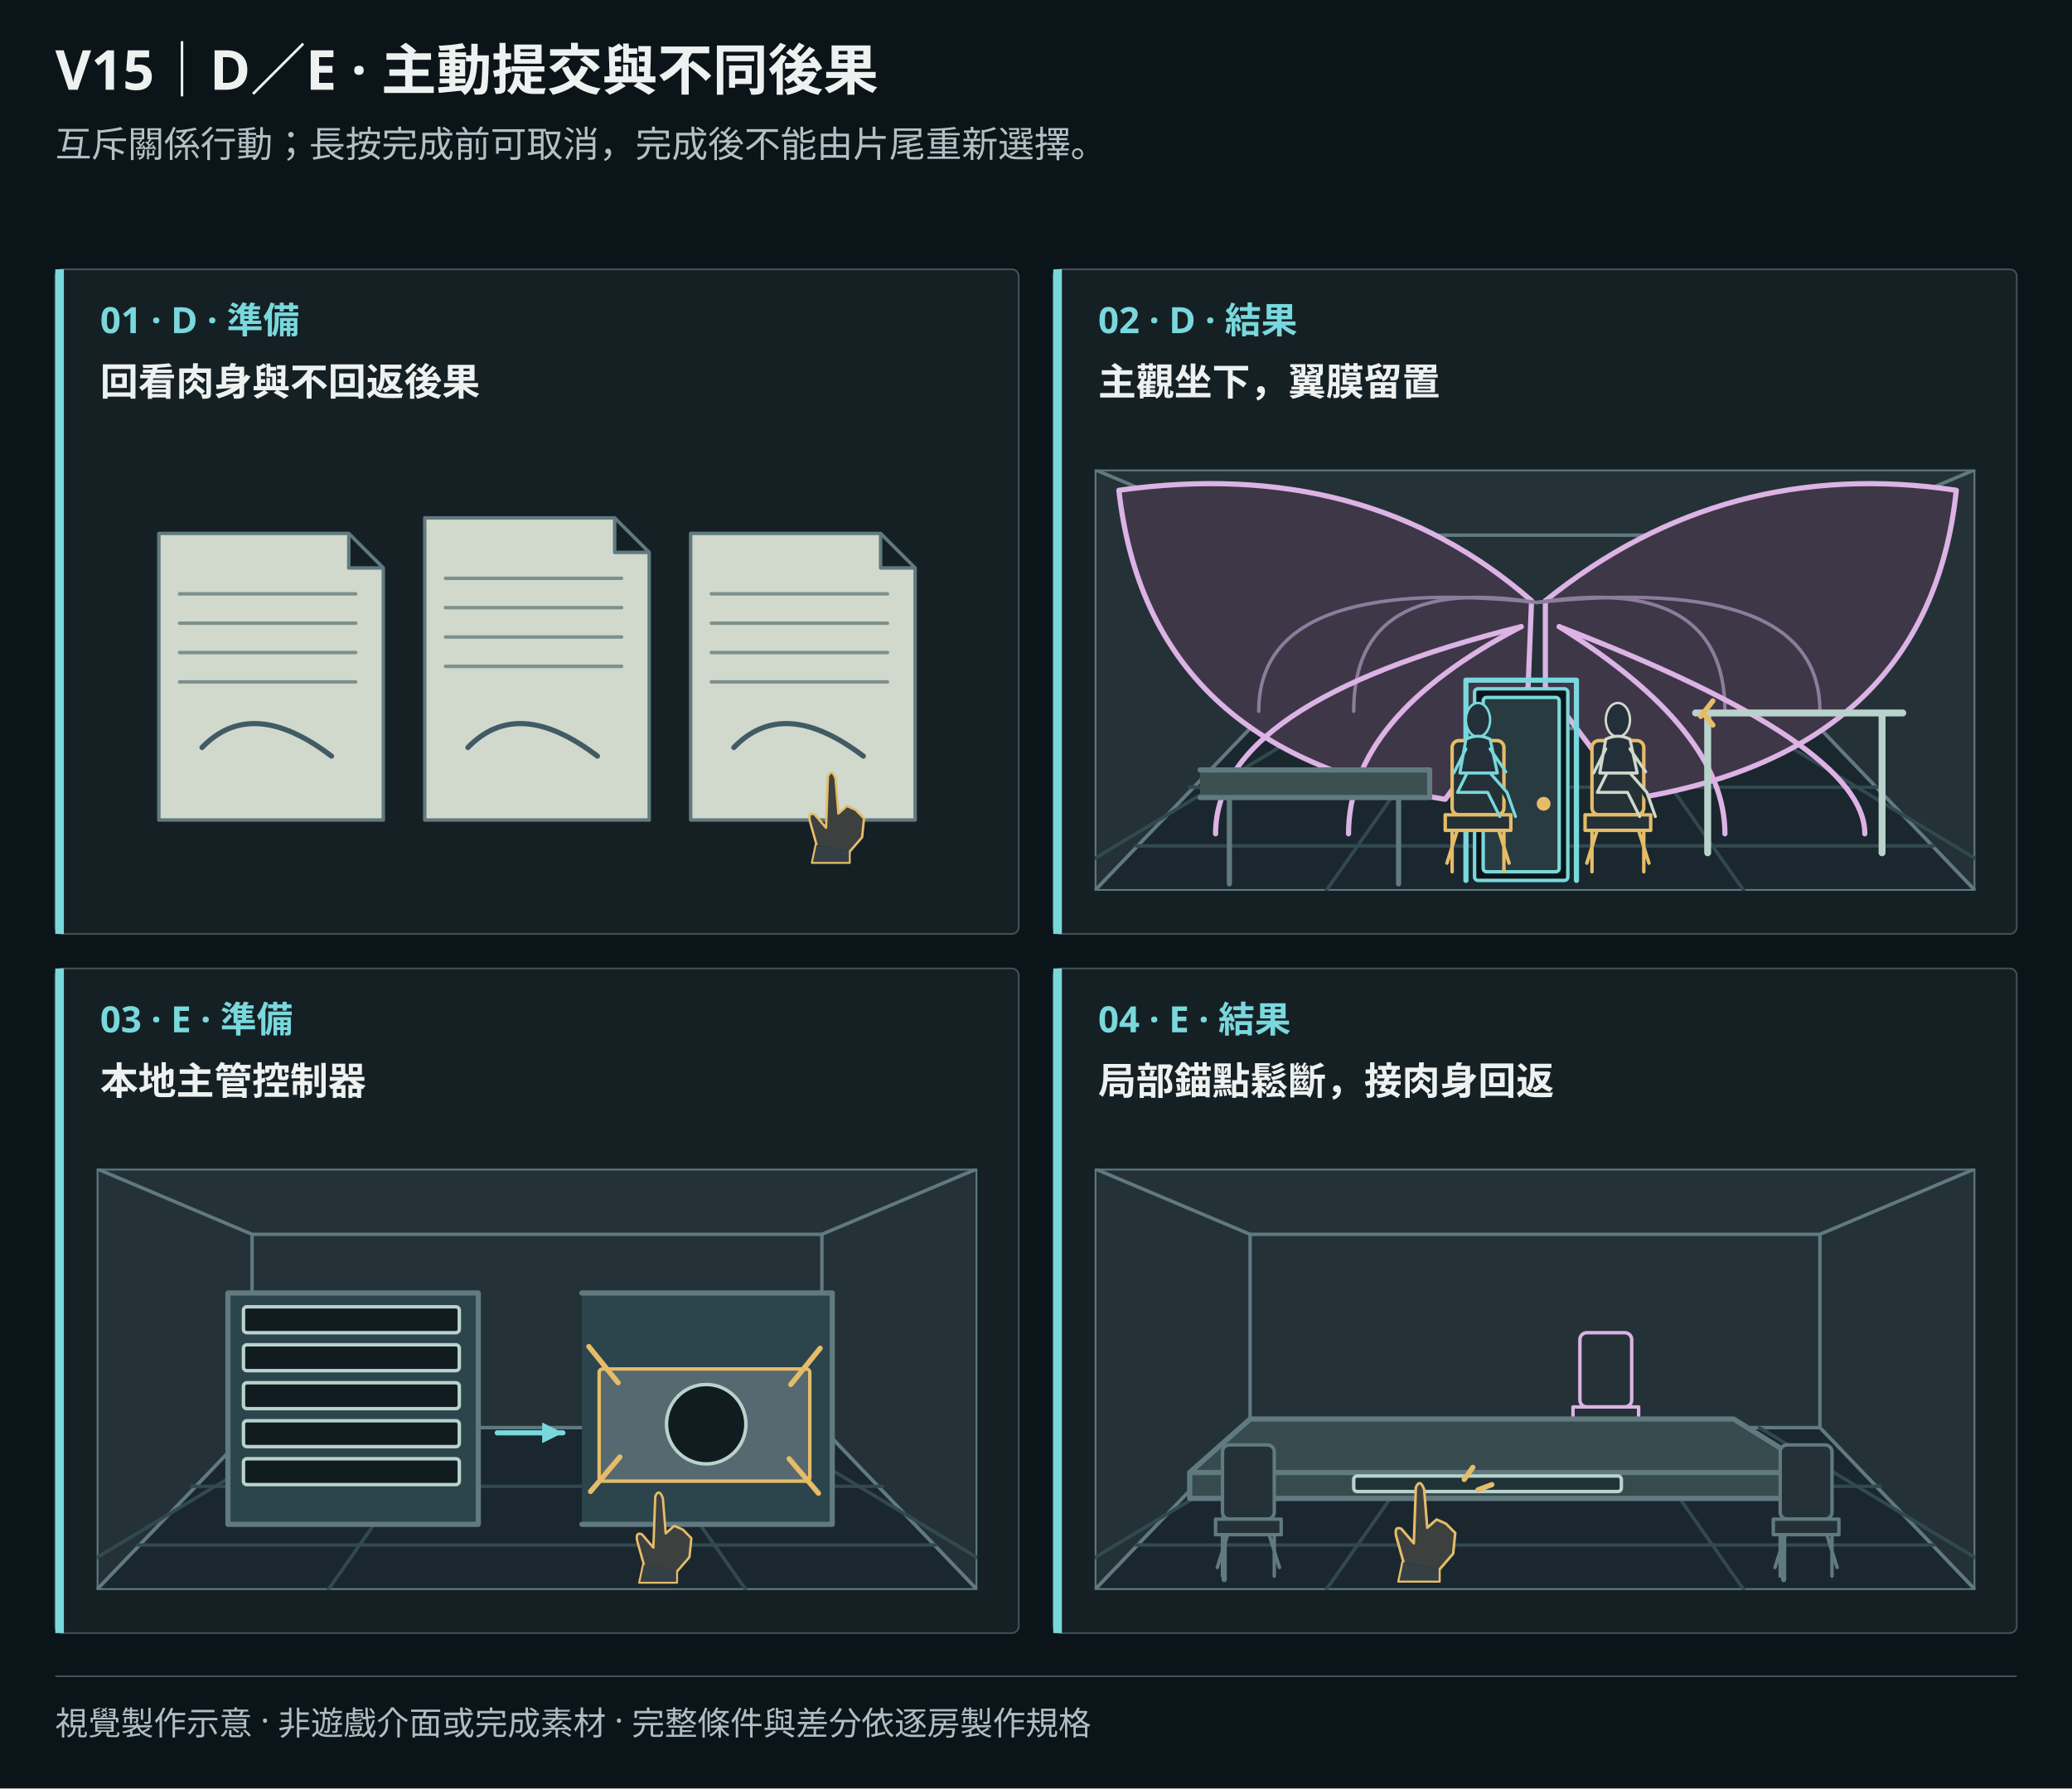
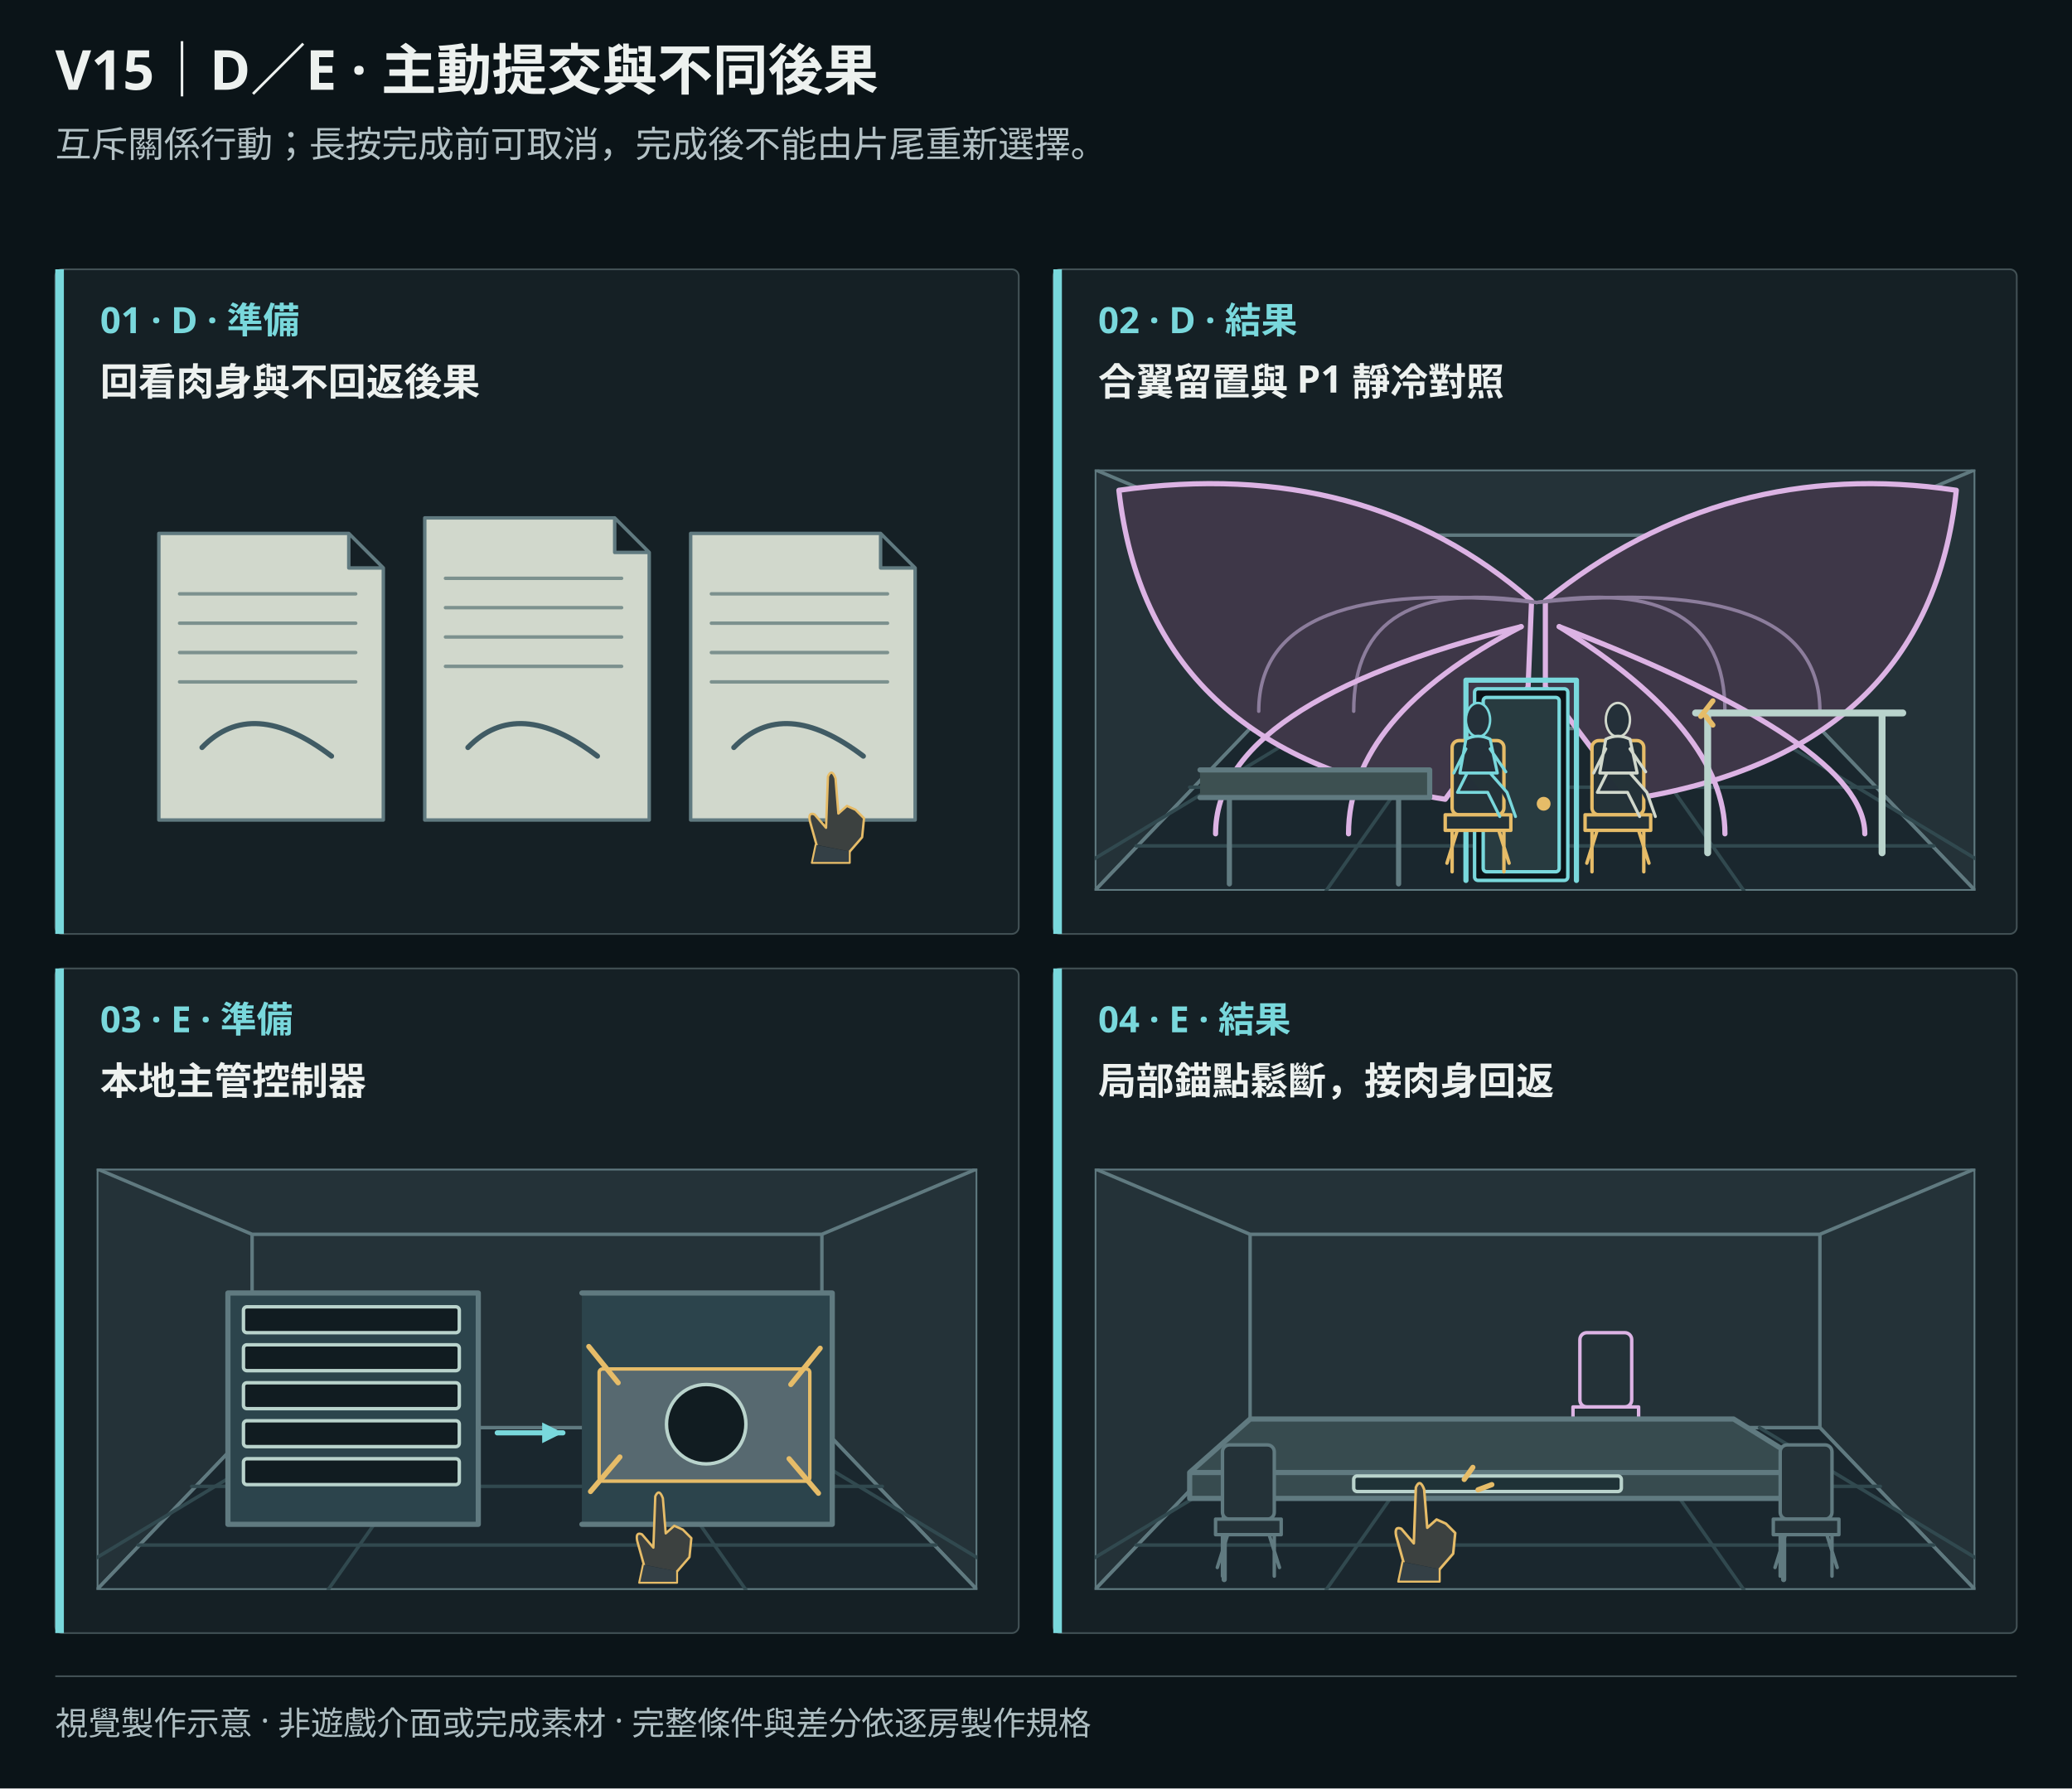
<svg xmlns="http://www.w3.org/2000/svg" width="1200" height="1036" viewBox="0 0 1200 1036" role="img" aria-labelledby="title desc" data-layout="visual-v1">
  <defs>
    <marker id="vis-arrow-teal" viewBox="0 0 10 10" refX="9" refY="5" markerWidth="5" markerHeight="5" orient="auto">
      <path d="M1 1L9 5L1 9Z" fill="#79d8dc" />
    </marker>
    <marker id="vis-arrow-gold" viewBox="0 0 10 10" refX="9" refY="5" markerWidth="5" markerHeight="5" orient="auto">
      <path d="M1 1L9 5L1 9Z" fill="#e6bc68" />
    </marker>
    <marker id="vis-arrow-red" viewBox="0 0 10 10" refX="9" refY="5" markerWidth="5" markerHeight="5" orient="auto">
      <path d="M1 1L9 5L1 9Z" fill="#ffa18b" />
    </marker>
    <clipPath id="visual-v15-0">
      <rect width="510" height="244" />
    </clipPath>
    <clipPath id="visual-v15-1">
      <rect width="510" height="244" />
    </clipPath>
    <clipPath id="visual-v15-2">
      <rect width="510" height="244" />
    </clipPath>
    <clipPath id="visual-v15-3">
      <rect width="510" height="244" />
    </clipPath>
  </defs>
  <style>text{font-family:"Microsoft JhengHei","Noto Sans TC",sans-serif;letter-spacing:0}.title{font-size:32px;font-weight:700;fill:#edf1ef}.subtitle{font-size:21px;fill:#b3c1c5}.phase{font-size:21px;font-weight:700}.panel-title{font-size:22px;font-weight:700;fill:#edf1ef}.footer{font-size:19px;fill:#aebec2}</style>
  <rect width="1200" height="1036" fill="#0b1418" />
  <text class="title" x="32" y="52">V15｜D／E · 主動提交與不同後果</text>
  <text class="subtitle" x="32" y="91">互斥關係行動；長按完成前可取消，完成後不能由片尾重新選擇。</text>
  <g data-panel="1">
    <rect x="32" y="156" width="558" height="385" rx="4" fill="#152025" stroke="#425155" />
    <rect x="32" y="156" width="5" height="385" fill="#79d8dc" />
    <text class="phase" x="58" y="193" fill="#79d8dc">01 · D · 準備</text>
    <text class="panel-title" x="58" y="229">回看肉身與不回返後果</text>
    <g transform="translate(56 272)" clip-path="url(#visual-v15-0)">
      <g data-visual="V15" data-step="1">
        <path d="M36 37h110l20 20v146h-130ZM146 37v20h20" fill="#d1d8cc" stroke="#607a80" stroke-width="2" stroke-linecap="round" stroke-linejoin="round" />
        <path d="M48 72h102" fill="none" stroke="#7c918e" stroke-width="2" stroke-linecap="round" stroke-linejoin="round" />
        <path d="M48 89h102" fill="none" stroke="#7c918e" stroke-width="2" stroke-linecap="round" stroke-linejoin="round" />
        <path d="M48 106h102" fill="none" stroke="#7c918e" stroke-width="2" stroke-linecap="round" stroke-linejoin="round" />
        <path d="M48 123h102" fill="none" stroke="#7c918e" stroke-width="2" stroke-linecap="round" stroke-linejoin="round" />
        <path d="M190 28h110l20 20v155h-130ZM300 28v20h20" fill="#d1d8cc" stroke="#607a80" stroke-width="2" stroke-linecap="round" stroke-linejoin="round" />
        <path d="M202 63h102" fill="none" stroke="#7c918e" stroke-width="2" stroke-linecap="round" stroke-linejoin="round" />
        <path d="M202 80h102" fill="none" stroke="#7c918e" stroke-width="2" stroke-linecap="round" stroke-linejoin="round" />
        <path d="M202 97h102" fill="none" stroke="#7c918e" stroke-width="2" stroke-linecap="round" stroke-linejoin="round" />
        <path d="M202 114h102" fill="none" stroke="#7c918e" stroke-width="2" stroke-linecap="round" stroke-linejoin="round" />
        <path d="M344 37h110l20 20v146h-130ZM454 37v20h20" fill="#d1d8cc" stroke="#607a80" stroke-width="2" stroke-linecap="round" stroke-linejoin="round" />
        <path d="M356 72h102" fill="none" stroke="#7c918e" stroke-width="2" stroke-linecap="round" stroke-linejoin="round" />
        <path d="M356 89h102" fill="none" stroke="#7c918e" stroke-width="2" stroke-linecap="round" stroke-linejoin="round" />
        <path d="M356 106h102" fill="none" stroke="#7c918e" stroke-width="2" stroke-linecap="round" stroke-linejoin="round" />
        <path d="M356 123h102" fill="none" stroke="#7c918e" stroke-width="2" stroke-linecap="round" stroke-linejoin="round" />
        <path d="M61 161q29 -30 75 5M215 161q29 -30 75 5M369 161q29 -30 75 5" fill="none" stroke="#405b64" stroke-width="3" stroke-linecap="round" stroke-linejoin="round" />
        <g transform="translate(429 191) scale(0.55)">
          <path d="M-22 48L-29 23Q-31 13-24 16L-12 30L-10 -24Q-6 -33-2 -22L1 15L10 7L19 11L28 20L26 40L13 55" fill="#3c4140" stroke="#e6bc68" stroke-width="2.5" stroke-linecap="round" stroke-linejoin="round" />
          <path d="M-23 48L-27 67H13L13 55" fill="#344046" stroke="#e6bc68" stroke-width="2" stroke-linecap="round" stroke-linejoin="round" />
        </g>
      </g>
    </g>
  </g>
  <g data-panel="2">
    <rect x="610" y="156" width="558" height="385" rx="4" fill="#152025" stroke="#425155" />
    <rect x="610" y="156" width="5" height="385" fill="#79d8dc" />
    <text class="phase" x="636" y="193" fill="#79d8dc">02 · D · 結果</text>
-     <text class="panel-title" x="636" y="229">主觀坐下，翼膜留置</text>
+     <text class="panel-title" x="636" y="229">合翼留置與 P1 靜冷對照</text>
    <g transform="translate(634 272)" clip-path="url(#visual-v15-1)">
      <g data-visual="V15" data-step="2">
        <rect x="0" y="0" width="510" height="244" rx="2" fill="#243238" stroke="#607a80" stroke-width="2" />
        <path d="M0 0L90 38H420L510 0M90 38V150L0 244M420 38V150L510 244M90 150H420" fill="none" stroke="#607a80" stroke-width="2" stroke-linecap="round" stroke-linejoin="round" />
        <path d="M0 244L90 150H420L510 244Z" fill="#1a272e" stroke="#607a80" stroke-width="2" stroke-linecap="round" stroke-linejoin="round" />
        <path d="M125 150L-31 244" fill="none" stroke="#31494f" stroke-width="2" stroke-linecap="round" stroke-linejoin="round" />
        <path d="M200 150L134 244" fill="none" stroke="#31494f" stroke-width="2" stroke-linecap="round" stroke-linejoin="round" />
        <path d="M310 150L376 244" fill="none" stroke="#31494f" stroke-width="2" stroke-linecap="round" stroke-linejoin="round" />
        <path d="M385 150L541 244" fill="none" stroke="#31494f" stroke-width="2" stroke-linecap="round" stroke-linejoin="round" />
        <path d="M55 184H455M24 218H486" fill="none" stroke="#31494f" stroke-width="2" stroke-linecap="round" stroke-linejoin="round" />
        <path d="M253 76Q157 -8 14 12Q31 164 203 191L251 126ZM261 76Q365 -8 499 12Q483 164 310 191L261 126Z" fill="#3e3748" stroke="#dcb3e4" stroke-width="3" stroke-linecap="round" stroke-linejoin="round" />
        <path d="M256 77Q95 60 95 140" fill="none" stroke="#8c7d9c" stroke-width="2" stroke-linecap="round" stroke-linejoin="round" />
        <path d="M256 77Q150 60 150 140" fill="none" stroke="#8c7d9c" stroke-width="2" stroke-linecap="round" stroke-linejoin="round" />
        <path d="M256 77Q365 60 365 140" fill="none" stroke="#8c7d9c" stroke-width="2" stroke-linecap="round" stroke-linejoin="round" />
        <path d="M256 77Q420 60 420 140" fill="none" stroke="#8c7d9c" stroke-width="2" stroke-linecap="round" stroke-linejoin="round" />
        <path d="M247 91Q70 135 70 211" fill="none" stroke="#dcb3e4" stroke-width="3" stroke-linecap="round" stroke-linejoin="round" data-moth-tendril="1" />
        <path d="M247 91Q147 143 147 211" fill="none" stroke="#dcb3e4" stroke-width="3" stroke-linecap="round" stroke-linejoin="round" data-moth-tendril="2" />
        <path d="M269 91Q365 151 365 211" fill="none" stroke="#dcb3e4" stroke-width="3" stroke-linecap="round" stroke-linejoin="round" data-moth-tendril="3" />
        <path d="M269 91Q446 159 446 211" fill="none" stroke="#dcb3e4" stroke-width="3" stroke-linecap="round" stroke-linejoin="round" data-moth-tendril="4" />
        <path d="M61 174H194V190H61M78 191V240M176 191V240" fill="#3d5051" stroke="#607a80" stroke-width="3" stroke-linecap="round" stroke-linejoin="round" />
        <rect x="220" y="127" width="54" height="111" rx="2" fill="#0b1418" stroke="#79d8dc" stroke-width="2" />
        <path d="M215 238V122h64v116" fill="none" stroke="#79d8dc" stroke-width="3" stroke-linecap="round" stroke-linejoin="round" />
        <rect x="225" y="132" width="44" height="101" rx="2" fill="#283b40" stroke="#79d8dc" stroke-width="2" />
        <ellipse cx="260" cy="193.6" rx="3" ry="3" fill="#e6bc68" stroke="#e6bc68" stroke-width="2" />
        <path d="M348 141H468M355 141V222M456 141V222" fill="none" stroke="#b9d3cc" stroke-width="4" stroke-linecap="round" stroke-linejoin="round" />
        <path d="M351 143l7 -9m-4 9l4 5" fill="none" stroke="#e6bc68" stroke-width="3" stroke-linecap="round" stroke-linejoin="round" />
        <g transform="translate(207 157) scale(1)">
          <rect x="0" y="0" width="30" height="43" rx="4" fill="#243238" stroke="#e6bc68" stroke-width="2" />
          <path d="M-4 43H34V52H-4ZM0 52V76M30 52V76M3 52L-3 71M27 52L33 71" fill="#243238" stroke="#e6bc68" stroke-width="2" stroke-linecap="round" stroke-linejoin="round" />
        </g>
        <g transform="translate(288 157) scale(1)">
          <rect x="0" y="0" width="30" height="43" rx="4" fill="#243238" stroke="#e6bc68" stroke-width="2" />
          <path d="M-4 43H34V52H-4ZM0 52V76M30 52V76M3 52L-3 71M27 52L33 71" fill="#243238" stroke="#e6bc68" stroke-width="2" stroke-linecap="round" stroke-linejoin="round" />
        </g>
        <g data-human-posture="sit">
          <g transform="translate(222 145) scale(0.7)">
            <ellipse cx="0" cy="0" rx="10" ry="14" fill="#243039" stroke="#79d8dc" stroke-width="2" />
            <path d="M-10 16Q0 11 10 16L16 44H-15ZM-10 24L-20 44M10 24L23 43M-9 44L-17 60H8L18 80M10 44L24 60L31 80" fill="#243039" stroke="#79d8dc" stroke-width="2.5" stroke-linecap="round" stroke-linejoin="round" />
          </g>
        </g>
        <g data-human-posture="sit">
          <g transform="translate(303 145) scale(0.7)">
            <ellipse cx="0" cy="0" rx="10" ry="14" fill="#243039" stroke="#d1d8cc" stroke-width="2" />
            <path d="M-10 16Q0 11 10 16L16 44H-15ZM-10 24L-20 44M10 24L23 43M-9 44L-17 60H8L18 80M10 44L24 60L31 80" fill="#243039" stroke="#d1d8cc" stroke-width="2.5" stroke-linecap="round" stroke-linejoin="round" />
          </g>
        </g>
      </g>
    </g>
  </g>
  <g data-panel="3">
    <rect x="32" y="561" width="558" height="385" rx="4" fill="#152025" stroke="#425155" />
    <rect x="32" y="561" width="5" height="385" fill="#79d8dc" />
    <text class="phase" x="58" y="598" fill="#79d8dc">03 · E · 準備</text>
    <text class="panel-title" x="58" y="634">本地主管控制器</text>
    <g transform="translate(56 677)" clip-path="url(#visual-v15-2)">
      <g data-visual="V15" data-step="3">
        <rect x="0" y="0" width="510" height="244" rx="2" fill="#243238" stroke="#607a80" stroke-width="2" />
        <path d="M0 0L90 38H420L510 0M90 38V150L0 244M420 38V150L510 244M90 150H420" fill="none" stroke="#607a80" stroke-width="2" stroke-linecap="round" stroke-linejoin="round" />
        <path d="M0 244L90 150H420L510 244Z" fill="#1a272e" stroke="#607a80" stroke-width="2" stroke-linecap="round" stroke-linejoin="round" />
        <path d="M125 150L-31 244" fill="none" stroke="#31494f" stroke-width="2" stroke-linecap="round" stroke-linejoin="round" />
        <path d="M200 150L134 244" fill="none" stroke="#31494f" stroke-width="2" stroke-linecap="round" stroke-linejoin="round" />
        <path d="M310 150L376 244" fill="none" stroke="#31494f" stroke-width="2" stroke-linecap="round" stroke-linejoin="round" />
        <path d="M385 150L541 244" fill="none" stroke="#31494f" stroke-width="2" stroke-linecap="round" stroke-linejoin="round" />
        <path d="M55 184H455M24 218H486" fill="none" stroke="#31494f" stroke-width="2" stroke-linecap="round" stroke-linejoin="round" />
        <path d="M76 72h145v134H76ZM281 72h145v134H281" fill="#2c444c" stroke="#607a80" stroke-width="3" stroke-linecap="round" stroke-linejoin="round" />
        <rect x="85" y="80" width="125" height="15" rx="2" fill="#111c21" stroke="#b9d3cc" stroke-width="2" />
        <rect x="85" y="102" width="125" height="15" rx="2" fill="#111c21" stroke="#b9d3cc" stroke-width="2" />
        <rect x="85" y="124" width="125" height="15" rx="2" fill="#111c21" stroke="#b9d3cc" stroke-width="2" />
        <rect x="85" y="146" width="125" height="15" rx="2" fill="#111c21" stroke="#b9d3cc" stroke-width="2" />
        <rect x="85" y="168" width="125" height="15" rx="2" fill="#111c21" stroke="#b9d3cc" stroke-width="2" />
        <rect x="291" y="116" width="122" height="65" rx="2" fill="#576970" stroke="#e6bc68" stroke-width="2" />
        <ellipse cx="353" cy="148" rx="23" ry="23" fill="#111c21" stroke="#b9d3cc" stroke-width="2" />
        <path d="M285 103l17 21m-16 63l17 -20m116 -63l-17 21m16 63l-17 -20" fill="none" stroke="#e6bc68" stroke-width="3" stroke-linecap="round" stroke-linejoin="round" />
        <g transform="translate(329 203) scale(0.55)">
          <path d="M-22 48L-29 23Q-31 13-24 16L-12 30L-10 -24Q-6 -33-2 -22L1 15L10 7L19 11L28 20L26 40L13 55" fill="#3c4140" stroke="#e6bc68" stroke-width="2.5" stroke-linecap="round" stroke-linejoin="round" />
          <path d="M-23 48L-27 67H13L13 55" fill="#344046" stroke="#e6bc68" stroke-width="2" stroke-linecap="round" stroke-linejoin="round" />
        </g>
        <path d="M232 153H270" fill="none" stroke="#79d8dc" stroke-width="3" stroke-linecap="round" stroke-linejoin="round" marker-end="url(#vis-arrow-teal)" />
      </g>
    </g>
  </g>
  <g data-panel="4">
    <rect x="610" y="561" width="558" height="385" rx="4" fill="#152025" stroke="#425155" />
    <rect x="610" y="561" width="5" height="385" fill="#79d8dc" />
    <text class="phase" x="636" y="598" fill="#79d8dc">04 · E · 結果</text>
    <text class="panel-title" x="636" y="634">局部錨點鬆斷，接肉身回返</text>
    <g transform="translate(634 677)" clip-path="url(#visual-v15-3)">
      <g data-visual="V15" data-step="4">
        <rect x="0" y="0" width="510" height="244" rx="2" fill="#243238" stroke="#607a80" stroke-width="2" />
        <path d="M0 0L90 38H420L510 0M90 38V150L0 244M420 38V150L510 244M90 150H420" fill="none" stroke="#607a80" stroke-width="2" stroke-linecap="round" stroke-linejoin="round" />
        <path d="M0 244L90 150H420L510 244Z" fill="#1a272e" stroke="#607a80" stroke-width="2" stroke-linecap="round" stroke-linejoin="round" />
        <path d="M125 150L-31 244" fill="none" stroke="#31494f" stroke-width="2" stroke-linecap="round" stroke-linejoin="round" />
        <path d="M200 150L134 244" fill="none" stroke="#31494f" stroke-width="2" stroke-linecap="round" stroke-linejoin="round" />
        <path d="M310 150L376 244" fill="none" stroke="#31494f" stroke-width="2" stroke-linecap="round" stroke-linejoin="round" />
        <path d="M385 150L541 244" fill="none" stroke="#31494f" stroke-width="2" stroke-linecap="round" stroke-linejoin="round" />
        <path d="M55 184H455M24 218H486" fill="none" stroke="#31494f" stroke-width="2" stroke-linecap="round" stroke-linejoin="round" />
        <g transform="translate(281 95) scale(1)">
          <rect x="0" y="0" width="30" height="43" rx="4" fill="#243238" stroke="#dcb3e4" stroke-width="2" />
          <path d="M-4 43H34V52H-4ZM0 52V76M30 52V76M3 52L-3 71M27 52L33 71" fill="#243238" stroke="#dcb3e4" stroke-width="2" stroke-linecap="round" stroke-linejoin="round" />
        </g>
        <path d="M90 145L370 145L420 176H55ZM55 176H420V191H55ZM75 191V238M399 191V238" fill="#374b4f" stroke="#607a80" stroke-width="3" stroke-linecap="round" stroke-linejoin="round" />
        <rect x="150" y="178" width="155" height="9" rx="2" fill="#1f3237" stroke="#b9d3cc" stroke-width="2" />
        <g transform="translate(74 160) scale(1)">
          <rect x="0" y="0" width="30" height="43" rx="4" fill="#243238" stroke="#607a80" stroke-width="2" />
          <path d="M-4 43H34V52H-4ZM0 52V76M30 52V76M3 52L-3 71M27 52L33 71" fill="#243238" stroke="#607a80" stroke-width="2" stroke-linecap="round" stroke-linejoin="round" />
        </g>
        <g transform="translate(397 160) scale(1)">
          <rect x="0" y="0" width="30" height="43" rx="4" fill="#243238" stroke="#607a80" stroke-width="2" />
          <path d="M-4 43H34V52H-4ZM0 52V76M30 52V76M3 52L-3 71M27 52L33 71" fill="#243238" stroke="#607a80" stroke-width="2" stroke-linecap="round" stroke-linejoin="round" />
        </g>
        <g transform="translate(192 199) scale(0.6)">
          <path d="M-22 48L-29 23Q-31 13-24 16L-12 30L-10 -24Q-6 -33-2 -22L1 15L10 7L19 11L28 20L26 40L13 55" fill="#3c4140" stroke="#e6bc68" stroke-width="2.5" stroke-linecap="round" stroke-linejoin="round" />
          <path d="M-23 48L-27 67H13L13 55" fill="#344046" stroke="#e6bc68" stroke-width="2" stroke-linecap="round" stroke-linejoin="round" />
        </g>
        <path d="M214 180l5 -7m3 13l8 -3" fill="none" stroke="#e6bc68" stroke-width="3" stroke-linecap="round" stroke-linejoin="round" />
      </g>
    </g>
  </g>
  <path d="M32 971H1168" stroke="#425155" />
  <text class="footer" x="32" y="1005">視覺製作示意 · 非遊戲介面或完成素材 · 完整條件與差分依逐房製作規格</text>
</svg>
